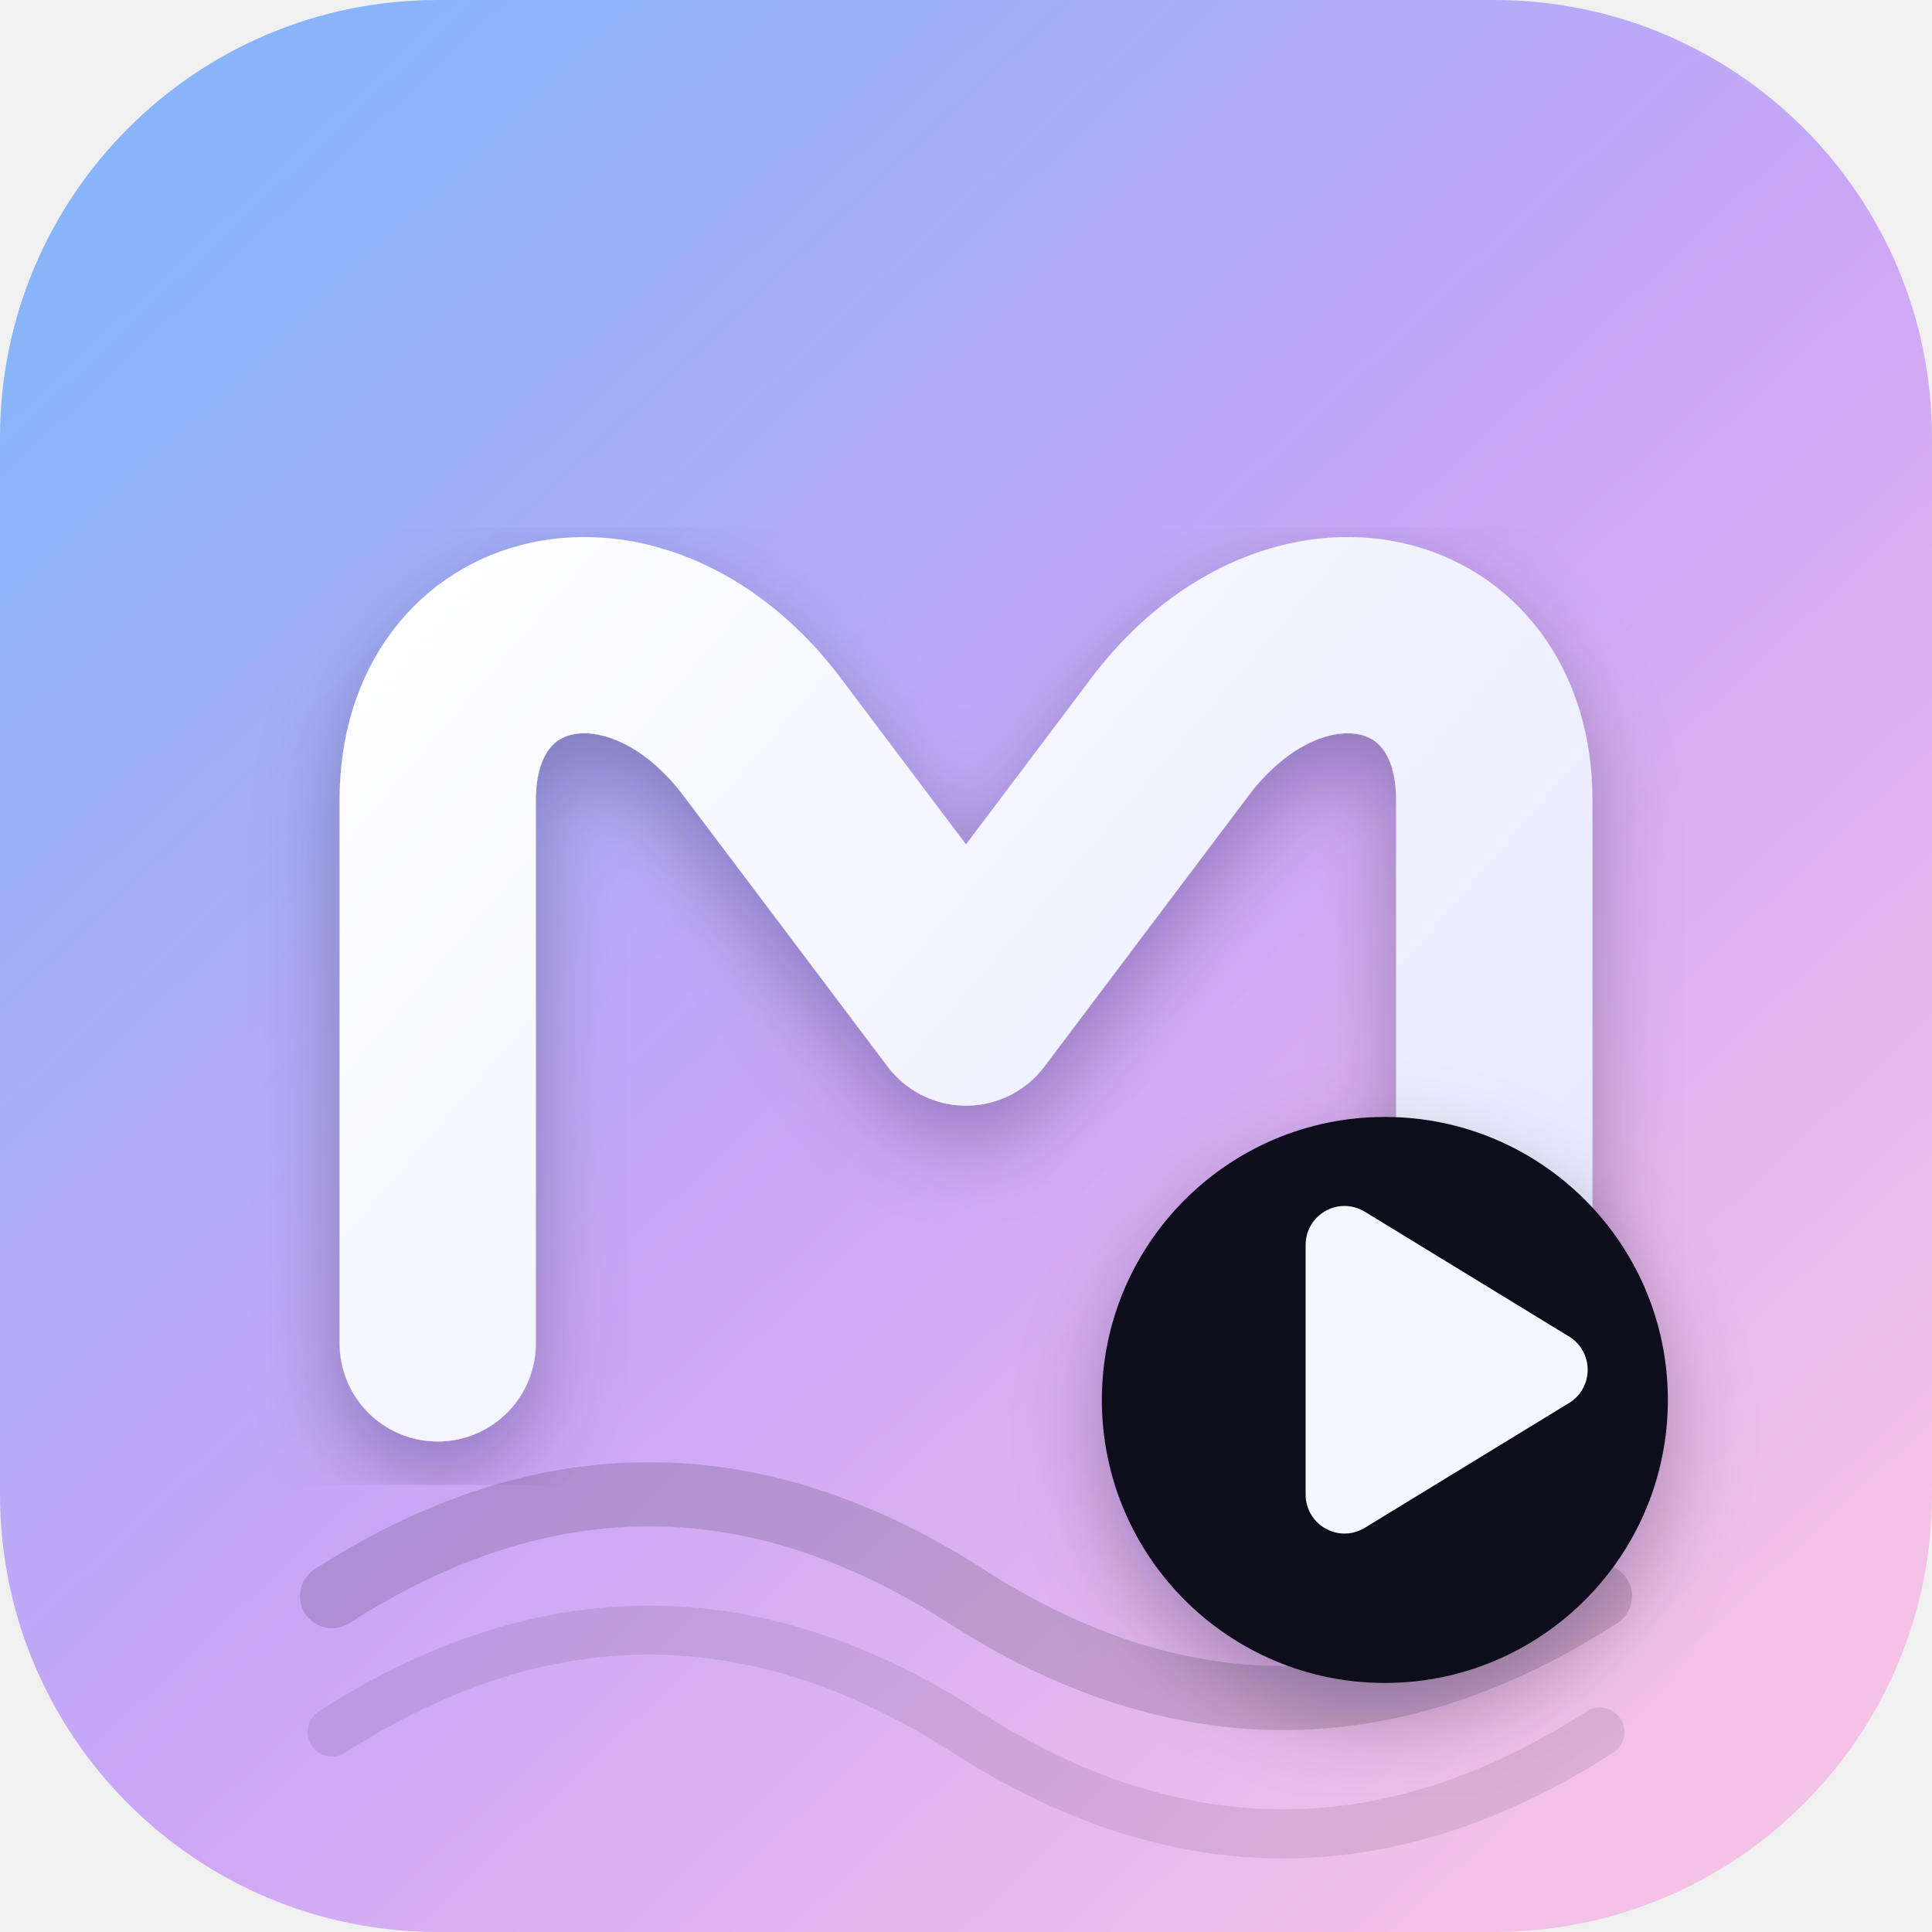
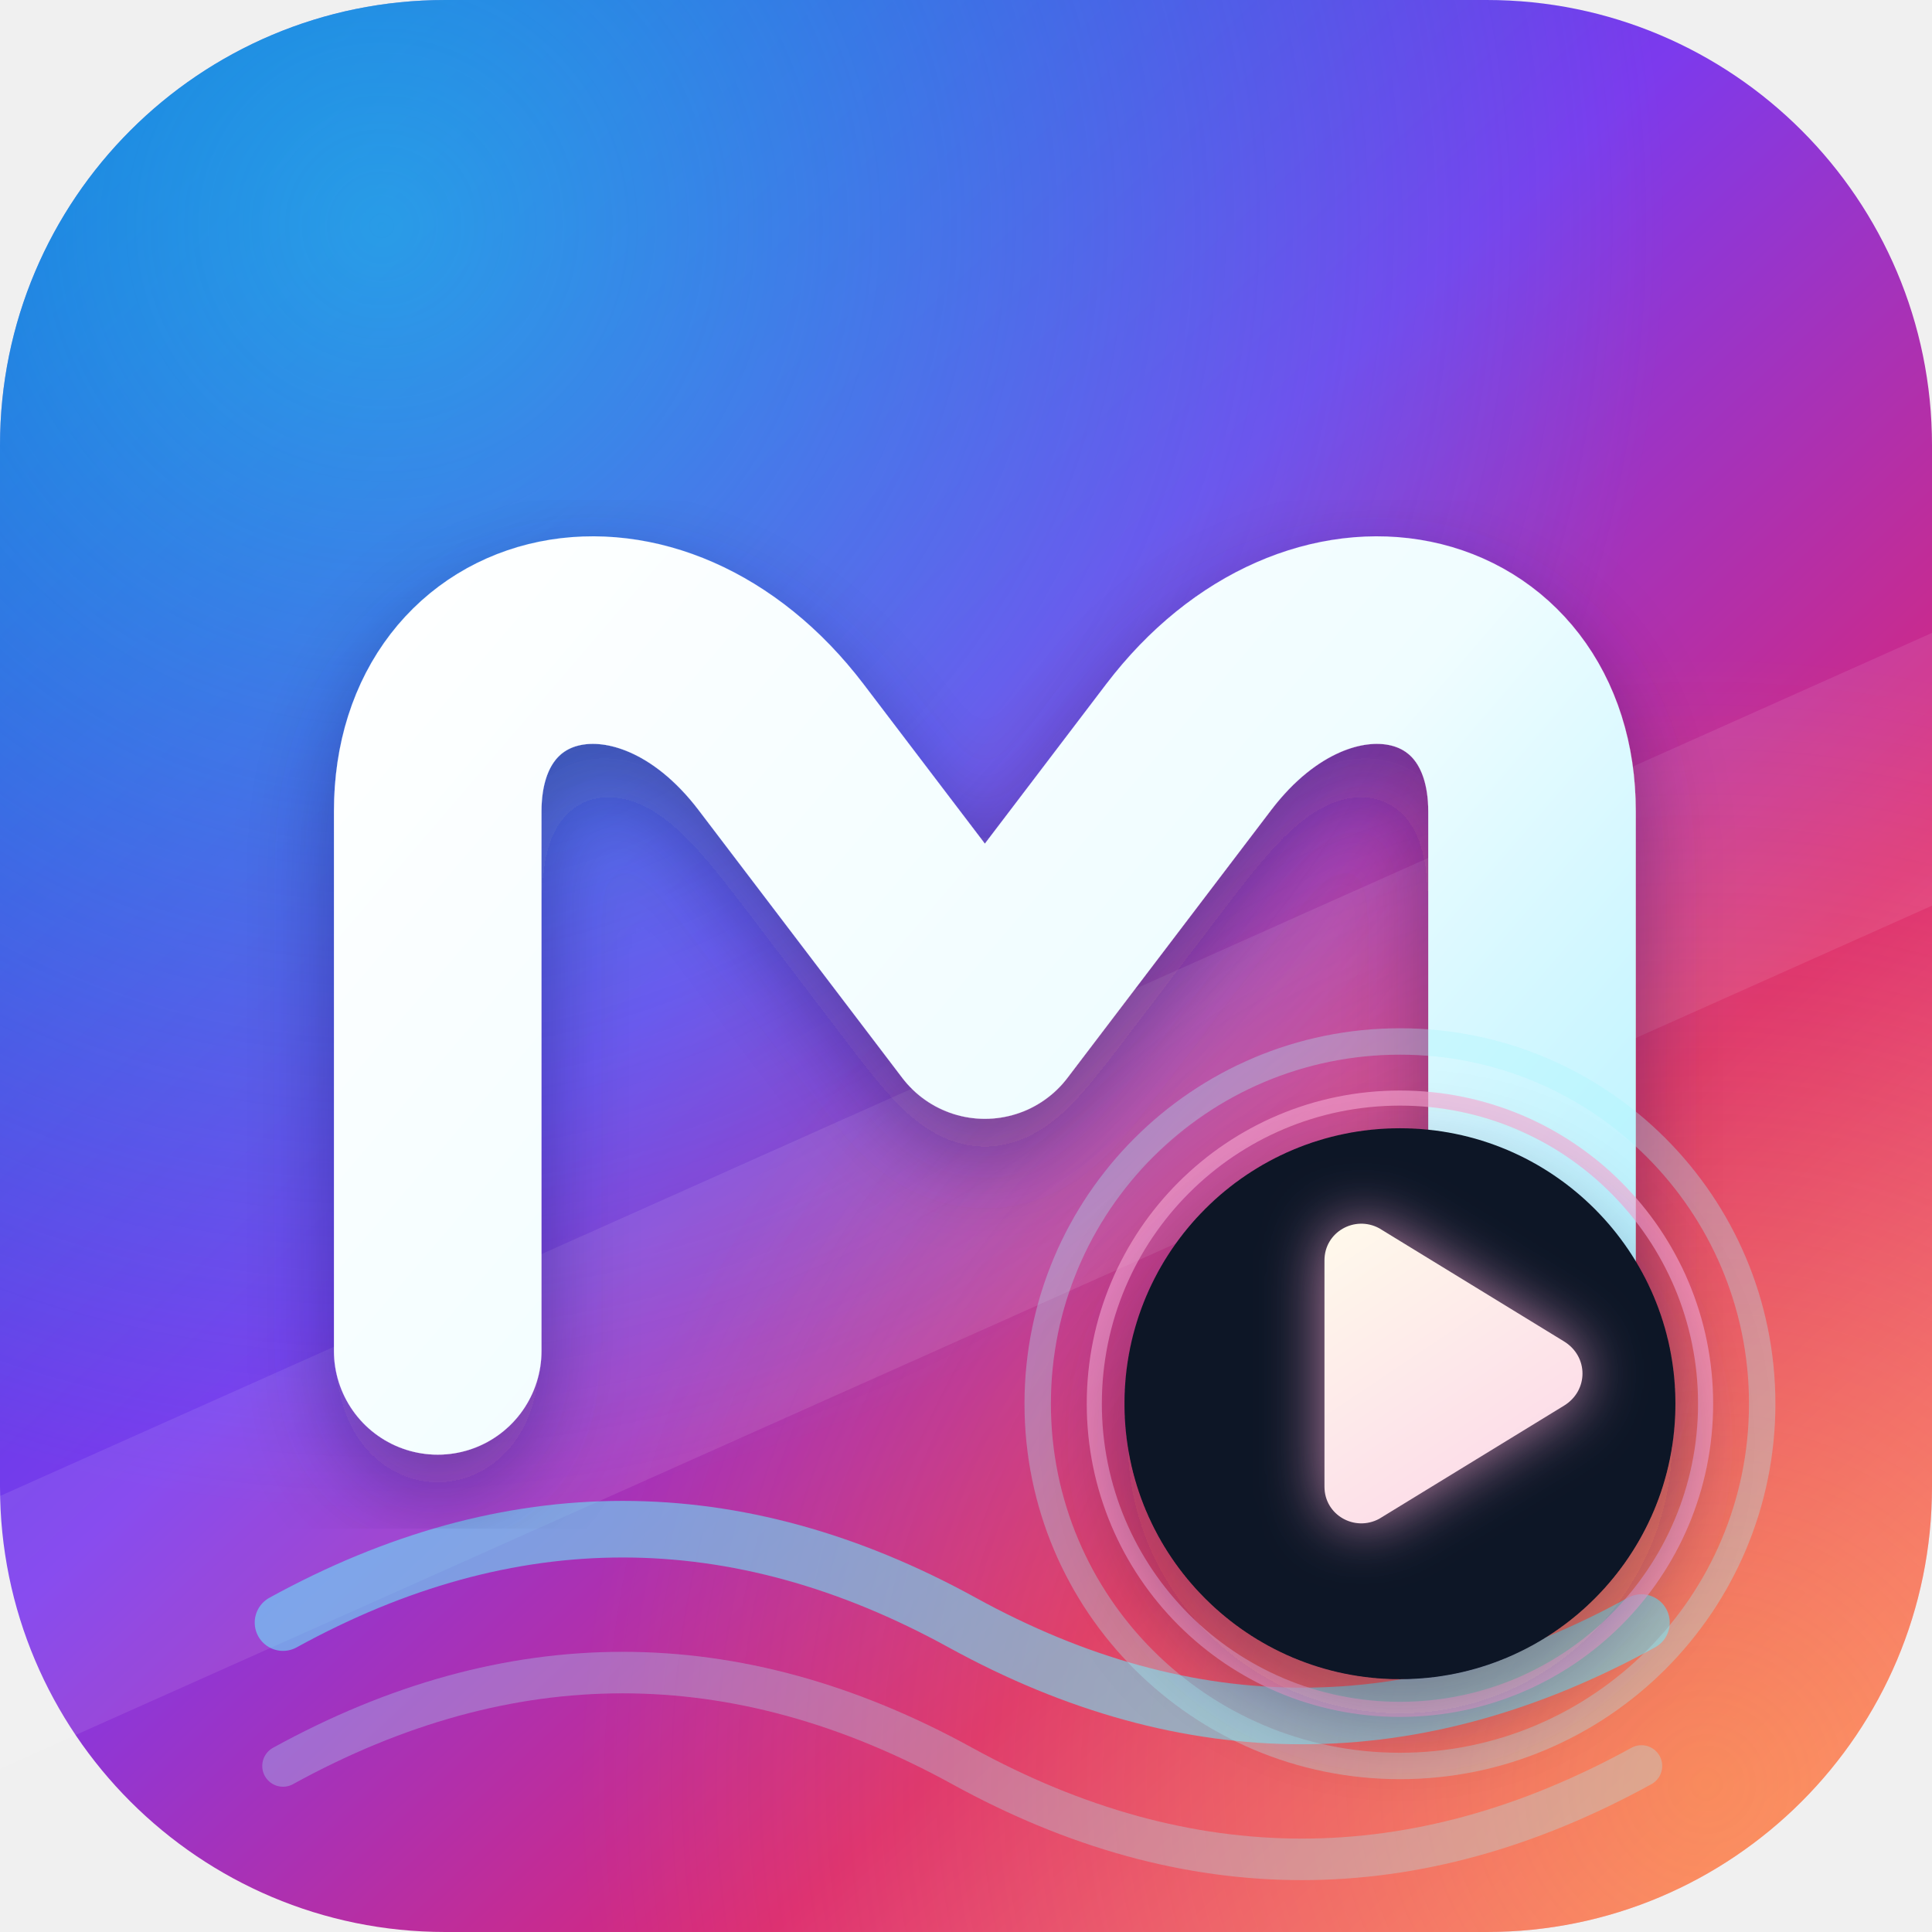
<svg xmlns="http://www.w3.org/2000/svg" width="1024" height="1024" viewBox="0 0 1024 1024" role="img" aria-label="Mojac">
  <defs>
-     <linearGradient id="bg" x1="120" y1="96" x2="904" y2="928" gradientUnits="userSpaceOnUse">
-       <stop offset="0" stop-color="#89b4fa" />
-       <stop offset="0.52" stop-color="#cba6f7" />
-       <stop offset="1" stop-color="#f5c2e7" />
+     <linearGradient id="bg" x1="88" y1="56" x2="944" y2="968" gradientUnits="userSpaceOnUse">
+       <stop offset="0" stop-color="#1d4ed8" />
+       <stop offset="0.42" stop-color="#7c3aed" />
+       <stop offset="0.74" stop-color="#db2777" />
+       <stop offset="1" stop-color="#fb7185" />
    </linearGradient>
+     <radialGradient id="glowA" cx="0.2" cy="0.12" r="0.66" gradientUnits="objectBoundingBox">
+       <stop offset="0" stop-color="#22d3ee" stop-opacity="0.6" />
+       <stop offset="1" stop-color="#22d3ee" stop-opacity="0" />
+     </radialGradient>
+     <radialGradient id="glowB" cx="0.88" cy="0.92" r="0.58" gradientUnits="objectBoundingBox">
+       <stop offset="0" stop-color="#fbbf24" stop-opacity="0.4" />
+       <stop offset="1" stop-color="#fbbf24" stop-opacity="0" />
+     </radialGradient>
    <linearGradient id="mark" x1="232" y1="260" x2="792" y2="740" gradientUnits="userSpaceOnUse">
      <stop offset="0" stop-color="#ffffff" />
-       <stop offset="1" stop-color="#e6e9ff" />
+       <stop offset="0.62" stop-color="#f0fdff" />
+       <stop offset="1" stop-color="#bdf3ff" />
    </linearGradient>
-     <filter id="shadow" x="-20%" y="-20%" width="140%" height="140%">
-       <feDropShadow dx="0" dy="18" stdDeviation="22" flood-color="#11111b" flood-opacity="0.28" />
+     <linearGradient id="play" x1="700" y1="640" x2="838" y2="846" gradientUnits="userSpaceOnUse">
+       <stop offset="0" stop-color="#fffbeb" />
+       <stop offset="1" stop-color="#fbcfe8" />
+     </linearGradient>
+     <filter id="soft" x="-25%" y="-25%" width="150%" height="150%">
+       <feDropShadow dx="0" dy="20" stdDeviation="24" flood-color="#1e1b4b" flood-opacity="0.36" />
+     </filter>
+     <filter id="neon" x="-40%" y="-40%" width="180%" height="180%">
+       <feDropShadow dx="0" dy="0" stdDeviation="16" flood-color="#f9a8d4" flood-opacity="0.75" />
    </filter>
  </defs>
-   <rect width="1024" height="1024" rx="232" fill="url(#bg)" />
-   <g fill="none" stroke="#11111b" stroke-linecap="round">
-     <path d="M176 846c112-72 224-72 336 0s224 72 336 0" stroke-width="34" opacity="0.16" />
-     <path d="M176 918c112-72 224-72 336 0s224 72 336 0" stroke-width="26" opacity="0.1" />
+   <rect width="1024" height="1024" rx="236" fill="url(#bg)" />
+   <rect width="1024" height="1024" rx="236" fill="url(#glowA)" />
+   <rect width="1024" height="1024" rx="236" fill="url(#glowB)" />
+   <path d="M-60 892L1104 372" stroke="#ffffff" stroke-opacity="0.09" stroke-width="132" />
+   <g fill="none" stroke-linecap="round">
+     <path d="M150 860c120-66 240-66 360 0s240 66 360 0" stroke="#67e8f9" stroke-width="30" opacity="0.58" />
+     <path d="M150 936c120-66 240-66 360 0s240 66 360 0" stroke="#a5f3fc" stroke-width="22" opacity="0.3" />
  </g>
-   <path d="M232 712V424c0-96 104-120 170-36l110 146 110-146c66-84 170-60 170 36v288" fill="none" stroke="url(#mark)" stroke-width="104" stroke-linecap="round" stroke-linejoin="round" filter="url(#shadow)" />
-   <circle cx="734" cy="742" r="150" fill="#11111b" filter="url(#shadow)" />
-   <path d="M692 660c0-16 17-26 31-18l108 66c14 8 14 28 0 36l-108 66c-14 8-31-2-31-18V660z" fill="#f5f7ff" />
+   <path d="M232 716V430c0-100 112-126 182-34l108 142 108-142c70-92 182-66 182 34v286" fill="none" stroke="url(#mark)" stroke-width="110" stroke-linecap="round" stroke-linejoin="round" filter="url(#soft)" />
+   <circle cx="742" cy="744" r="192" fill="none" stroke="#a5f3fc" stroke-opacity="0.32" stroke-width="14" />
+   <circle cx="742" cy="744" r="162" fill="none" stroke="#f9a8d4" stroke-opacity="0.62" stroke-width="8" />
+   <circle cx="742" cy="744" r="146" fill="#111827" filter="url(#soft)" />
+   <path d="M702 668c0-15 16-24 29-17l98 60c13 8 13 26 0 34l-98 60c-13 7-29-2-29-17V668z" fill="url(#play)" filter="url(#neon)" />
</svg>
